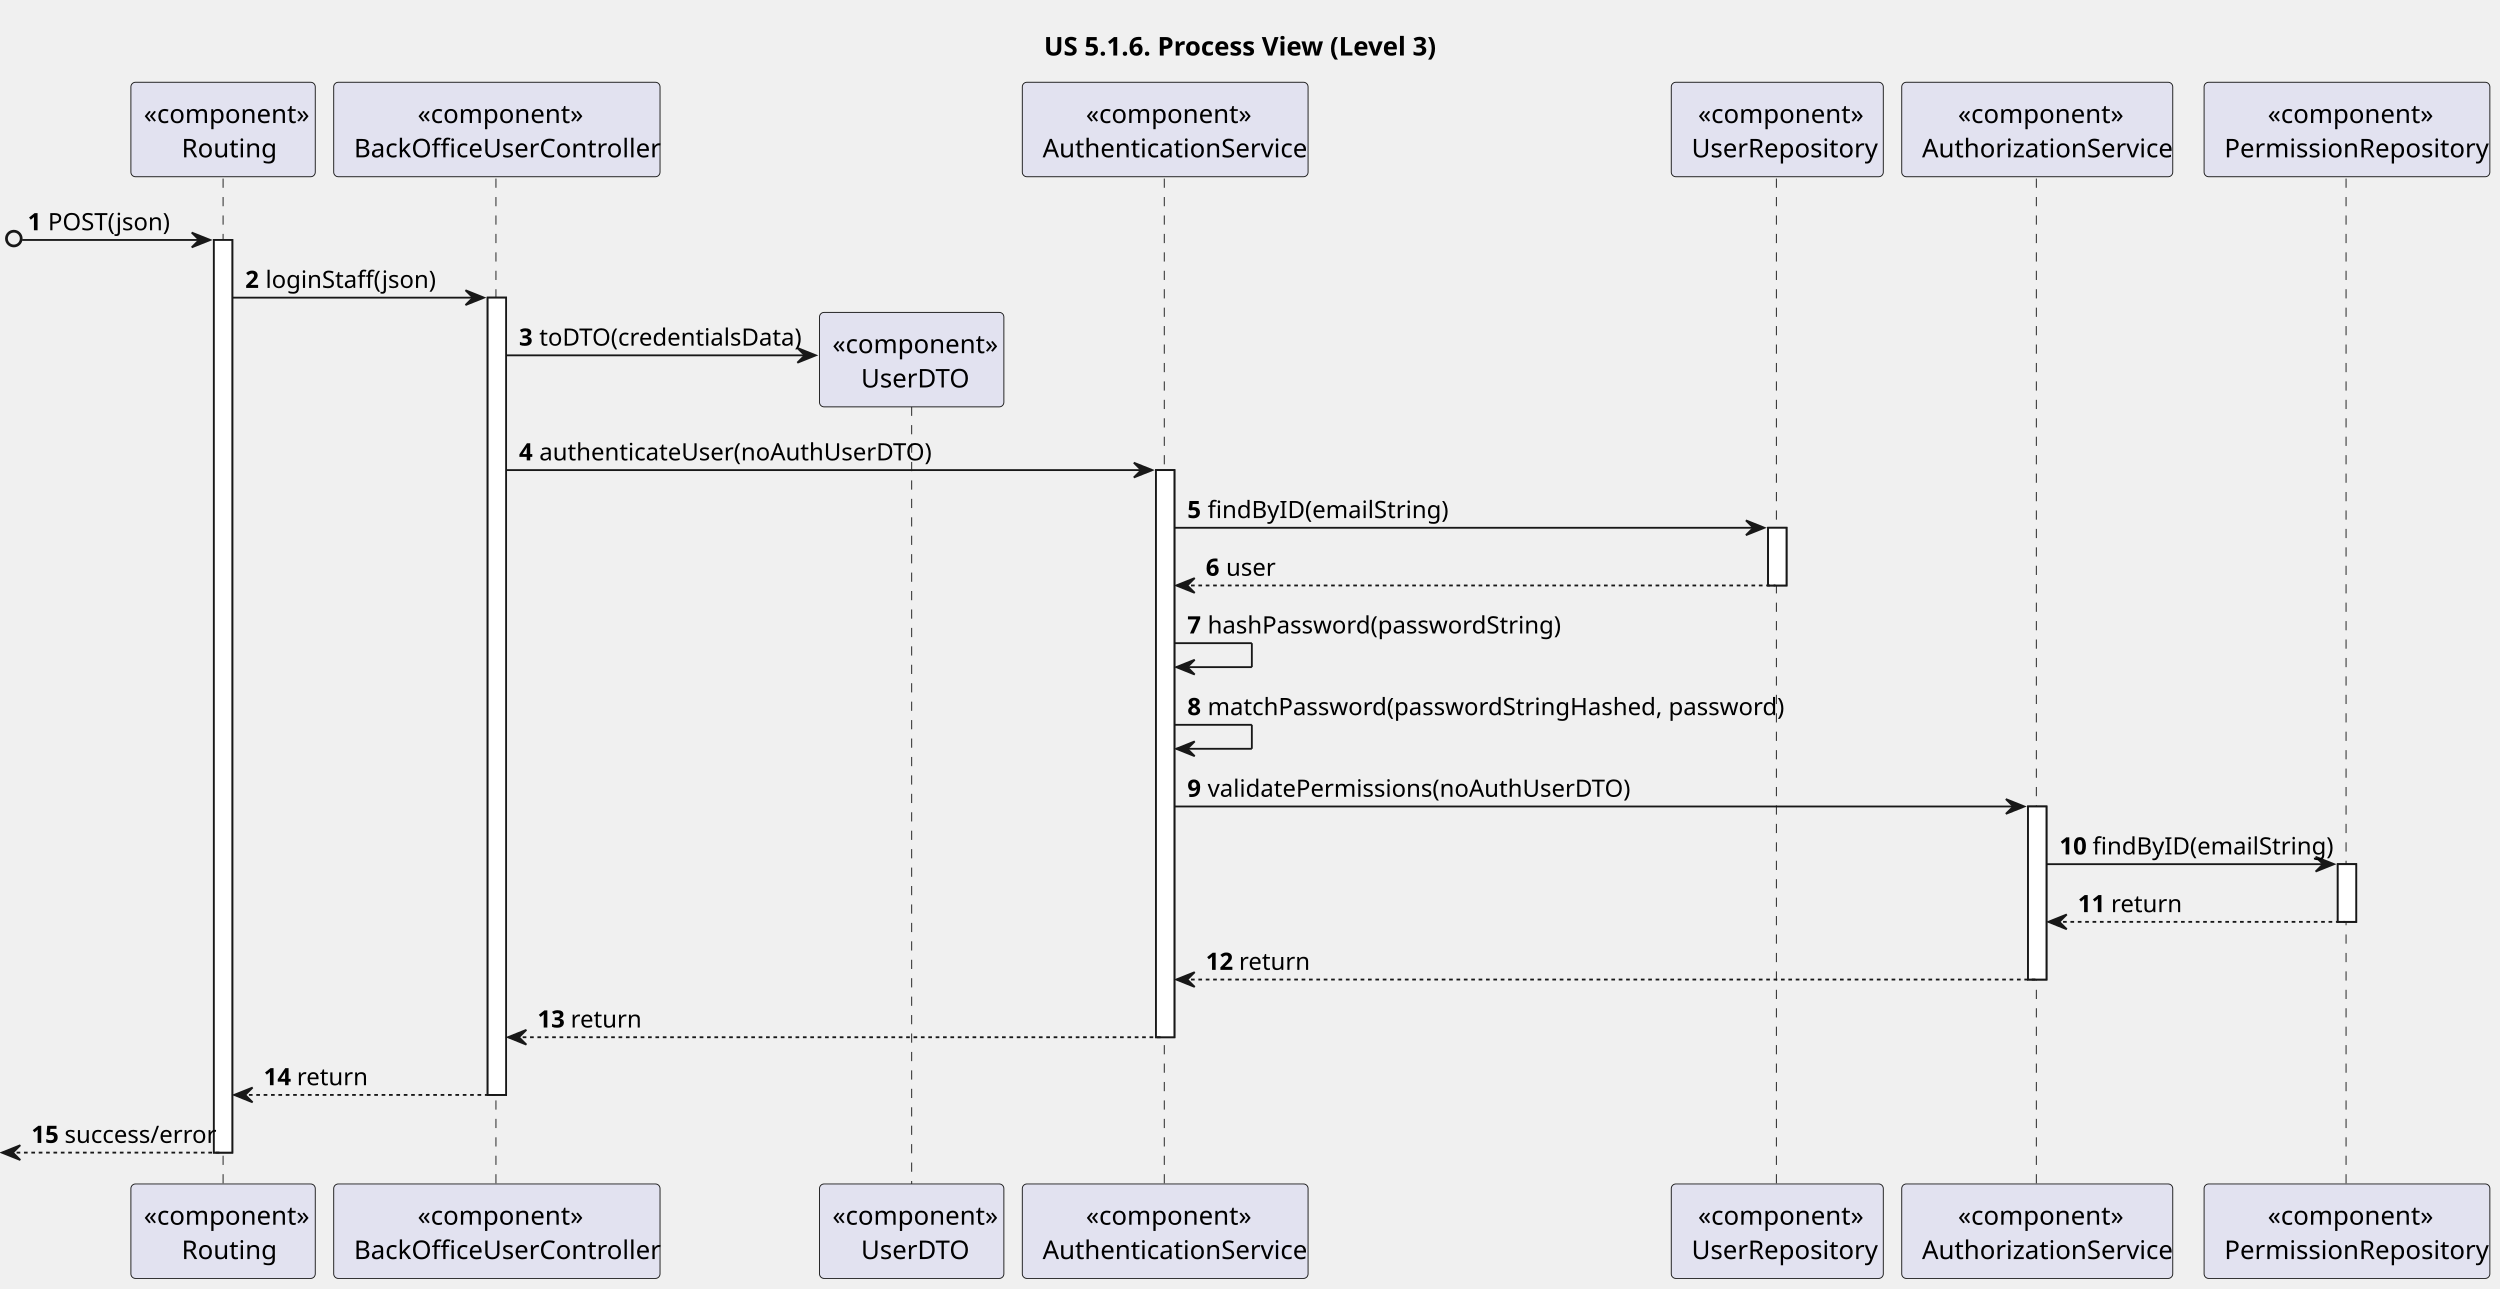
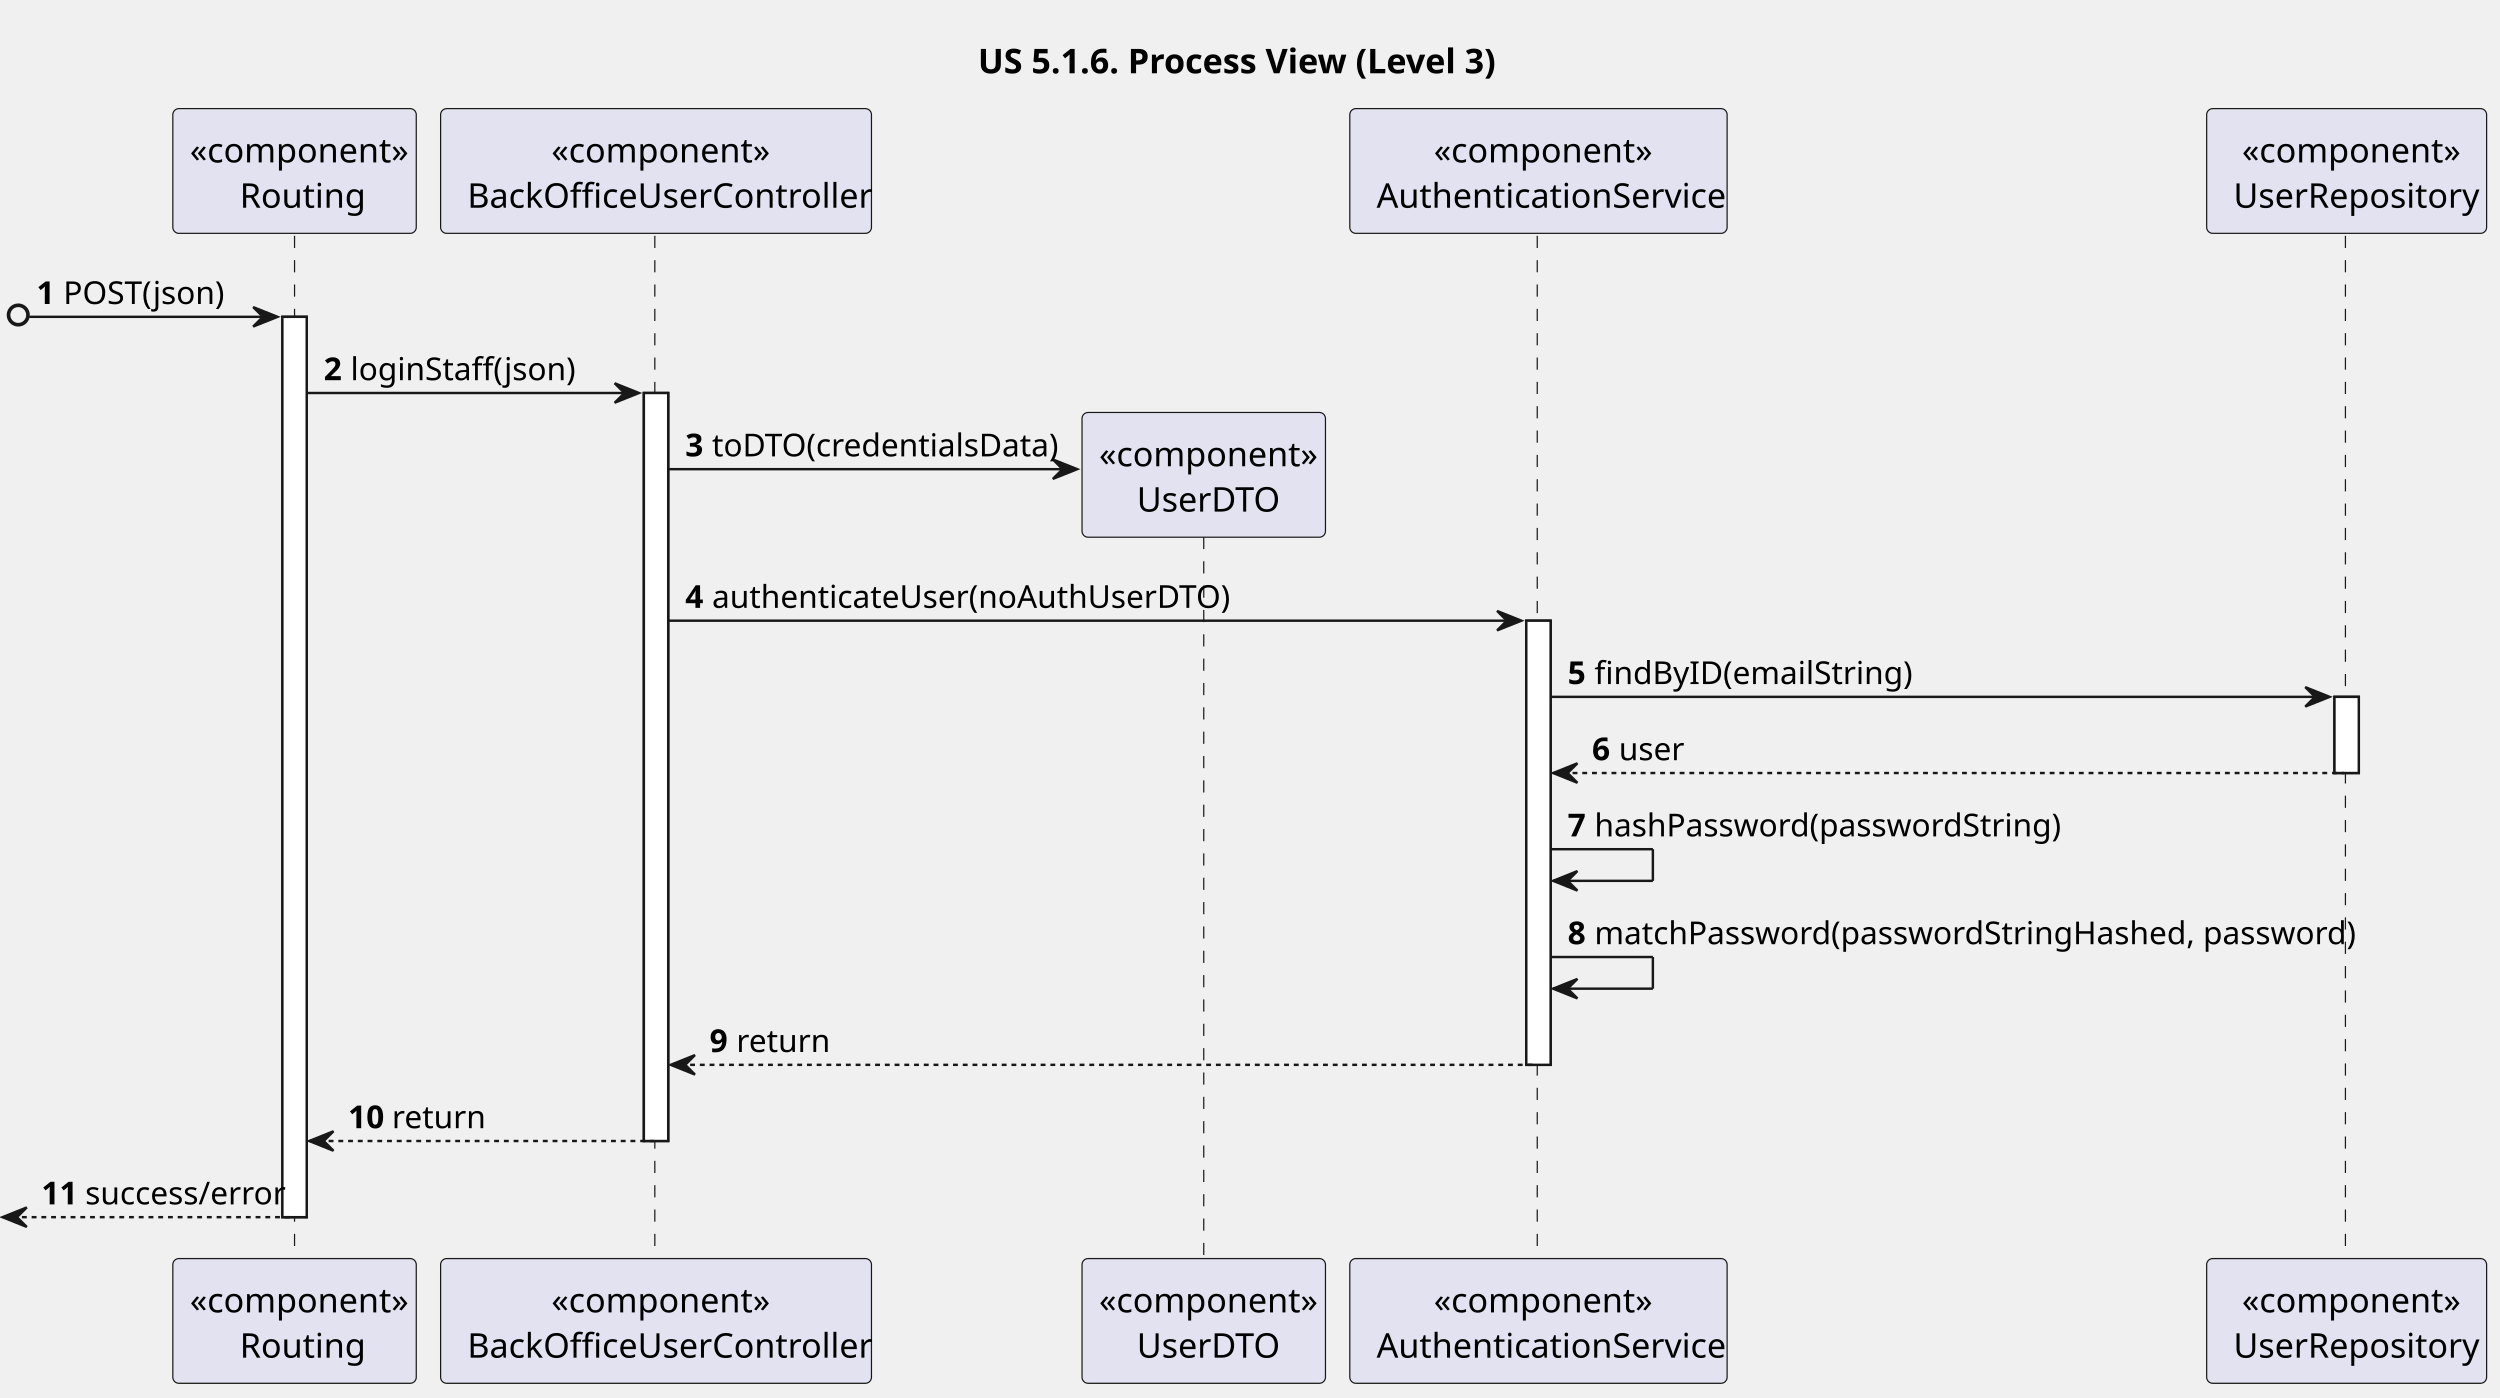
- <svg xmlns="http://www.w3.org/2000/svg" contentStyleType="text/css" height="699px" preserveAspectRatio="none" style="width:1356px;height:699px;background:#FFFFFF;" version="1.1" viewBox="0 0 1356 699" width="1356px" zoomAndPan="magnify">
+ <svg xmlns="http://www.w3.org/2000/svg" contentStyleType="text/css" height="574px" preserveAspectRatio="none" style="width:1027px;height:574px;background:#FFFFFF;" version="1.1" viewBox="0 0 1027 574" width="1027px" zoomAndPan="magnify">
  <defs />
  <g>
-     <text fill="#000000" font-family="sans-serif" font-size="14" font-weight="bold" lengthAdjust="spacing" textLength="222" x="566.25" y="30.107">US 5.1.6. Process View (Level 3)</text>
-     <rect fill="#FFFFFF" height="495.025" style="stroke:#181818;stroke-width:1.0;" width="10" x="116" y="130.154" />
-     <rect fill="#FFFFFF" height="432.443" style="stroke:#181818;stroke-width:1.0;" width="10" x="264.5" y="161.445" />
-     <rect fill="#FFFFFF" height="307.619" style="stroke:#181818;stroke-width:1.0;" width="10" x="627" y="254.978" />
+     <text fill="#000000" font-family="sans-serif" font-size="14" font-weight="bold" lengthAdjust="spacing" textLength="222" x="401.75" y="30.107">US 5.1.6. Process View (Level 3)</text>
+     <rect fill="#FFFFFF" height="369.861" style="stroke:#181818;stroke-width:1.0;" width="10" x="116" y="130.154" />
+     <rect fill="#FFFFFF" height="307.279" style="stroke:#181818;stroke-width:1.0;" width="10" x="264.5" y="161.445" />
+     <rect fill="#FFFFFF" height="182.455" style="stroke:#181818;stroke-width:1.0;" width="10" x="627" y="254.978" />
    <rect fill="#FFFFFF" height="31.291" style="stroke:#181818;stroke-width:1.0;" width="10" x="959" y="286.269" />
-     <rect fill="#FFFFFF" height="93.873" style="stroke:#181818;stroke-width:1.0;" width="10" x="1100" y="437.434" />
-     <rect fill="#FFFFFF" height="31.291" style="stroke:#181818;stroke-width:1.0;" width="10" x="1268" y="468.725" />
-     <line style="stroke:#181818;stroke-width:0.5;stroke-dasharray:5.0,5.0;" x1="121" x2="121" y1="96.863" y2="643.18" />
-     <line style="stroke:#181818;stroke-width:0.5;stroke-dasharray:5.0,5.0;" x1="269" x2="269" y1="96.863" y2="643.18" />
-     <line style="stroke:#181818;stroke-width:0.5;stroke-dasharray:5.0,5.0;" x1="494.5" x2="494.5" y1="210.566" y2="643.18" />
-     <line style="stroke:#181818;stroke-width:0.5;stroke-dasharray:5.0,5.0;" x1="631.5" x2="631.5" y1="96.863" y2="643.18" />
-     <line style="stroke:#181818;stroke-width:0.5;stroke-dasharray:5.0,5.0;" x1="963.5" x2="963.5" y1="96.863" y2="643.18" />
-     <line style="stroke:#181818;stroke-width:0.5;stroke-dasharray:5.0,5.0;" x1="1104.5" x2="1104.5" y1="96.863" y2="643.18" />
-     <line style="stroke:#181818;stroke-width:0.5;stroke-dasharray:5.0,5.0;" x1="1272.5" x2="1272.5" y1="96.863" y2="643.18" />
+     <line style="stroke:#181818;stroke-width:0.5;stroke-dasharray:5.0,5.0;" x1="121" x2="121" y1="96.863" y2="518.016" />
+     <line style="stroke:#181818;stroke-width:0.5;stroke-dasharray:5.0,5.0;" x1="269" x2="269" y1="96.863" y2="518.016" />
+     <line style="stroke:#181818;stroke-width:0.5;stroke-dasharray:5.0,5.0;" x1="494.5" x2="494.5" y1="210.566" y2="518.016" />
+     <line style="stroke:#181818;stroke-width:0.5;stroke-dasharray:5.0,5.0;" x1="631.5" x2="631.5" y1="96.863" y2="518.016" />
+     <line style="stroke:#181818;stroke-width:0.5;stroke-dasharray:5.0,5.0;" x1="963.5" x2="963.5" y1="96.863" y2="518.016" />
    <rect fill="#E2E2F0" height="51.242" rx="2.5" ry="2.5" style="stroke:#181818;stroke-width:0.5;" width="100" x="71" y="44.621" />
    <text fill="#000000" font-family="sans-serif" font-size="14" lengthAdjust="spacing" textLength="86" x="78" y="66.728">«component»</text>
    <text fill="#000000" font-family="sans-serif" font-size="14" lengthAdjust="spacing" textLength="49" x="98.5" y="85.35">Routing</text>
-     <rect fill="#E2E2F0" height="51.242" rx="2.5" ry="2.5" style="stroke:#181818;stroke-width:0.5;" width="100" x="71" y="642.18" />
-     <text fill="#000000" font-family="sans-serif" font-size="14" lengthAdjust="spacing" textLength="86" x="78" y="664.287">«component»</text>
-     <text fill="#000000" font-family="sans-serif" font-size="14" lengthAdjust="spacing" textLength="49" x="98.5" y="682.908">Routing</text>
+     <rect fill="#E2E2F0" height="51.242" rx="2.5" ry="2.5" style="stroke:#181818;stroke-width:0.5;" width="100" x="71" y="517.016" />
+     <text fill="#000000" font-family="sans-serif" font-size="14" lengthAdjust="spacing" textLength="86" x="78" y="539.123">«component»</text>
+     <text fill="#000000" font-family="sans-serif" font-size="14" lengthAdjust="spacing" textLength="49" x="98.5" y="557.744">Routing</text>
    <rect fill="#E2E2F0" height="51.242" rx="2.5" ry="2.5" style="stroke:#181818;stroke-width:0.5;" width="177" x="181" y="44.621" />
    <text fill="#000000" font-family="sans-serif" font-size="14" lengthAdjust="spacing" textLength="86" x="226.5" y="66.728">«component»</text>
    <text fill="#000000" font-family="sans-serif" font-size="14" lengthAdjust="spacing" textLength="159" x="192" y="85.35">BackOfficeUserController</text>
-     <rect fill="#E2E2F0" height="51.242" rx="2.5" ry="2.5" style="stroke:#181818;stroke-width:0.5;" width="177" x="181" y="642.18" />
-     <text fill="#000000" font-family="sans-serif" font-size="14" lengthAdjust="spacing" textLength="86" x="226.5" y="664.287">«component»</text>
-     <text fill="#000000" font-family="sans-serif" font-size="14" lengthAdjust="spacing" textLength="159" x="192" y="682.908">BackOfficeUserController</text>
-     <rect fill="#E2E2F0" height="51.242" rx="2.5" ry="2.5" style="stroke:#181818;stroke-width:0.5;" width="100" x="444.5" y="642.18" />
-     <text fill="#000000" font-family="sans-serif" font-size="14" lengthAdjust="spacing" textLength="86" x="451.5" y="664.287">«component»</text>
-     <text fill="#000000" font-family="sans-serif" font-size="14" lengthAdjust="spacing" textLength="59" x="467" y="682.908">UserDTO</text>
+     <rect fill="#E2E2F0" height="51.242" rx="2.5" ry="2.5" style="stroke:#181818;stroke-width:0.5;" width="177" x="181" y="517.016" />
+     <text fill="#000000" font-family="sans-serif" font-size="14" lengthAdjust="spacing" textLength="86" x="226.5" y="539.123">«component»</text>
+     <text fill="#000000" font-family="sans-serif" font-size="14" lengthAdjust="spacing" textLength="159" x="192" y="557.744">BackOfficeUserController</text>
+     <rect fill="#E2E2F0" height="51.242" rx="2.5" ry="2.5" style="stroke:#181818;stroke-width:0.5;" width="100" x="444.5" y="517.016" />
+     <text fill="#000000" font-family="sans-serif" font-size="14" lengthAdjust="spacing" textLength="86" x="451.5" y="539.123">«component»</text>
+     <text fill="#000000" font-family="sans-serif" font-size="14" lengthAdjust="spacing" textLength="59" x="467" y="557.744">UserDTO</text>
    <rect fill="#E2E2F0" height="51.242" rx="2.5" ry="2.5" style="stroke:#181818;stroke-width:0.5;" width="155" x="554.5" y="44.621" />
    <text fill="#000000" font-family="sans-serif" font-size="14" lengthAdjust="spacing" textLength="86" x="589" y="66.728">«component»</text>
    <text fill="#000000" font-family="sans-serif" font-size="14" lengthAdjust="spacing" textLength="137" x="565.5" y="85.35">AuthenticationService</text>
-     <rect fill="#E2E2F0" height="51.242" rx="2.5" ry="2.5" style="stroke:#181818;stroke-width:0.5;" width="155" x="554.5" y="642.18" />
-     <text fill="#000000" font-family="sans-serif" font-size="14" lengthAdjust="spacing" textLength="86" x="589" y="664.287">«component»</text>
-     <text fill="#000000" font-family="sans-serif" font-size="14" lengthAdjust="spacing" textLength="137" x="565.5" y="682.908">AuthenticationService</text>
+     <rect fill="#E2E2F0" height="51.242" rx="2.5" ry="2.5" style="stroke:#181818;stroke-width:0.5;" width="155" x="554.5" y="517.016" />
+     <text fill="#000000" font-family="sans-serif" font-size="14" lengthAdjust="spacing" textLength="86" x="589" y="539.123">«component»</text>
+     <text fill="#000000" font-family="sans-serif" font-size="14" lengthAdjust="spacing" textLength="137" x="565.5" y="557.744">AuthenticationService</text>
    <rect fill="#E2E2F0" height="51.242" rx="2.5" ry="2.5" style="stroke:#181818;stroke-width:0.5;" width="115" x="906.5" y="44.621" />
    <text fill="#000000" font-family="sans-serif" font-size="14" lengthAdjust="spacing" textLength="86" x="921" y="66.728">«component»</text>
    <text fill="#000000" font-family="sans-serif" font-size="14" lengthAdjust="spacing" textLength="97" x="917.5" y="85.35">UserRepository</text>
-     <rect fill="#E2E2F0" height="51.242" rx="2.5" ry="2.5" style="stroke:#181818;stroke-width:0.5;" width="115" x="906.5" y="642.18" />
-     <text fill="#000000" font-family="sans-serif" font-size="14" lengthAdjust="spacing" textLength="86" x="921" y="664.287">«component»</text>
-     <text fill="#000000" font-family="sans-serif" font-size="14" lengthAdjust="spacing" textLength="97" x="917.5" y="682.908">UserRepository</text>
-     <rect fill="#E2E2F0" height="51.242" rx="2.5" ry="2.5" style="stroke:#181818;stroke-width:0.5;" width="147" x="1031.5" y="44.621" />
-     <text fill="#000000" font-family="sans-serif" font-size="14" lengthAdjust="spacing" textLength="86" x="1062" y="66.728">«component»</text>
-     <text fill="#000000" font-family="sans-serif" font-size="14" lengthAdjust="spacing" textLength="129" x="1042.5" y="85.35">AuthorizationService</text>
-     <rect fill="#E2E2F0" height="51.242" rx="2.5" ry="2.5" style="stroke:#181818;stroke-width:0.5;" width="147" x="1031.5" y="642.18" />
-     <text fill="#000000" font-family="sans-serif" font-size="14" lengthAdjust="spacing" textLength="86" x="1062" y="664.287">«component»</text>
-     <text fill="#000000" font-family="sans-serif" font-size="14" lengthAdjust="spacing" textLength="129" x="1042.5" y="682.908">AuthorizationService</text>
-     <rect fill="#E2E2F0" height="51.242" rx="2.5" ry="2.5" style="stroke:#181818;stroke-width:0.5;" width="155" x="1195.5" y="44.621" />
-     <text fill="#000000" font-family="sans-serif" font-size="14" lengthAdjust="spacing" textLength="86" x="1230" y="66.728">«component»</text>
-     <text fill="#000000" font-family="sans-serif" font-size="14" lengthAdjust="spacing" textLength="137" x="1206.5" y="85.35">PermissionRepository</text>
-     <rect fill="#E2E2F0" height="51.242" rx="2.5" ry="2.5" style="stroke:#181818;stroke-width:0.5;" width="155" x="1195.5" y="642.18" />
-     <text fill="#000000" font-family="sans-serif" font-size="14" lengthAdjust="spacing" textLength="86" x="1230" y="664.287">«component»</text>
-     <text fill="#000000" font-family="sans-serif" font-size="14" lengthAdjust="spacing" textLength="137" x="1206.5" y="682.908">PermissionRepository</text>
-     <rect fill="#FFFFFF" height="495.025" style="stroke:#181818;stroke-width:1.0;" width="10" x="116" y="130.154" />
-     <rect fill="#FFFFFF" height="432.443" style="stroke:#181818;stroke-width:1.0;" width="10" x="264.5" y="161.445" />
-     <rect fill="#FFFFFF" height="307.619" style="stroke:#181818;stroke-width:1.0;" width="10" x="627" y="254.978" />
+     <rect fill="#E2E2F0" height="51.242" rx="2.5" ry="2.5" style="stroke:#181818;stroke-width:0.5;" width="115" x="906.5" y="517.016" />
+     <text fill="#000000" font-family="sans-serif" font-size="14" lengthAdjust="spacing" textLength="86" x="921" y="539.123">«component»</text>
+     <text fill="#000000" font-family="sans-serif" font-size="14" lengthAdjust="spacing" textLength="97" x="917.5" y="557.744">UserRepository</text>
+     <rect fill="#FFFFFF" height="369.861" style="stroke:#181818;stroke-width:1.0;" width="10" x="116" y="130.154" />
+     <rect fill="#FFFFFF" height="307.279" style="stroke:#181818;stroke-width:1.0;" width="10" x="264.5" y="161.445" />
+     <rect fill="#FFFFFF" height="182.455" style="stroke:#181818;stroke-width:1.0;" width="10" x="627" y="254.978" />
    <rect fill="#FFFFFF" height="31.291" style="stroke:#181818;stroke-width:1.0;" width="10" x="959" y="286.269" />
-     <rect fill="#FFFFFF" height="93.873" style="stroke:#181818;stroke-width:1.0;" width="10" x="1100" y="437.434" />
-     <rect fill="#FFFFFF" height="31.291" style="stroke:#181818;stroke-width:1.0;" width="10" x="1268" y="468.725" />
    <ellipse cx="7.5" cy="129.404" fill="none" rx="4" ry="4" style="stroke:#181818;stroke-width:1.5;" />
    <polygon fill="#181818" points="104,126.154,114,130.154,104,134.154,108,130.154" style="stroke:#181818;stroke-width:1.0;" />
    <line style="stroke:#181818;stroke-width:1.0;" x1="12" x2="110" y1="130.154" y2="130.154" />
    <text fill="#000000" font-family="sans-serif" font-size="13" font-weight="bold" lengthAdjust="spacing" textLength="7" x="15" y="124.892">1</text>
    <text fill="#000000" font-family="sans-serif" font-size="13" lengthAdjust="spacing" textLength="67" x="26" y="124.892">POST(json)</text>
    <polygon fill="#181818" points="252.5,157.445,262.5,161.445,252.5,165.445,256.5,161.445" style="stroke:#181818;stroke-width:1.0;" />
    <line style="stroke:#181818;stroke-width:1.0;" x1="126" x2="258.5" y1="161.445" y2="161.445" />
    <text fill="#000000" font-family="sans-serif" font-size="13" font-weight="bold" lengthAdjust="spacing" textLength="7" x="133" y="156.183">2</text>
    <text fill="#000000" font-family="sans-serif" font-size="13" lengthAdjust="spacing" textLength="85" x="144" y="156.183">loginStaff(json)</text>
    <polygon fill="#181818" points="432.5,188.736,442.5,192.736,432.5,196.736,436.5,192.736" style="stroke:#181818;stroke-width:1.0;" />
    <line style="stroke:#181818;stroke-width:1.0;" x1="274.5" x2="438.5" y1="192.736" y2="192.736" />
    <text fill="#000000" font-family="sans-serif" font-size="13" font-weight="bold" lengthAdjust="spacing" textLength="7" x="281.5" y="187.474">3</text>
    <text fill="#000000" font-family="sans-serif" font-size="13" lengthAdjust="spacing" textLength="135" x="292.5" y="187.474">toDTO(credentialsData)</text>
    <rect fill="#E2E2F0" height="51.242" rx="2.5" ry="2.5" style="stroke:#181818;stroke-width:0.5;" width="100" x="444.5" y="169.445" />
    <text fill="#000000" font-family="sans-serif" font-size="14" lengthAdjust="spacing" textLength="86" x="451.5" y="191.553">«component»</text>
    <text fill="#000000" font-family="sans-serif" font-size="14" lengthAdjust="spacing" textLength="59" x="467" y="210.174">UserDTO</text>
    <polygon fill="#181818" points="615,250.978,625,254.978,615,258.978,619,254.978" style="stroke:#181818;stroke-width:1.0;" />
    <line style="stroke:#181818;stroke-width:1.0;" x1="274.5" x2="621" y1="254.978" y2="254.978" />
    <text fill="#000000" font-family="sans-serif" font-size="13" font-weight="bold" lengthAdjust="spacing" textLength="7" x="281.5" y="249.716">4</text>
    <text fill="#000000" font-family="sans-serif" font-size="13" lengthAdjust="spacing" textLength="200" x="292.5" y="249.716">authenticateUser(noAuthUserDTO)</text>
    <polygon fill="#181818" points="947,282.269,957,286.269,947,290.269,951,286.269" style="stroke:#181818;stroke-width:1.0;" />
    <line style="stroke:#181818;stroke-width:1.0;" x1="637" x2="953" y1="286.269" y2="286.269" />
    <text fill="#000000" font-family="sans-serif" font-size="13" font-weight="bold" lengthAdjust="spacing" textLength="7" x="644" y="281.007">5</text>
    <text fill="#000000" font-family="sans-serif" font-size="13" lengthAdjust="spacing" textLength="121" x="655" y="281.007">findByID(emailString)</text>
    <polygon fill="#181818" points="648,313.56,638,317.56,648,321.56,644,317.56" style="stroke:#181818;stroke-width:1.0;" />
    <line style="stroke:#181818;stroke-width:1.0;stroke-dasharray:2.0,2.0;" x1="642" x2="963" y1="317.56" y2="317.56" />
    <text fill="#000000" font-family="sans-serif" font-size="13" font-weight="bold" lengthAdjust="spacing" textLength="7" x="654" y="312.298">6</text>
    <text fill="#000000" font-family="sans-serif" font-size="13" lengthAdjust="spacing" textLength="25" x="665" y="312.298">user</text>
    <line style="stroke:#181818;stroke-width:1.0;" x1="637" x2="679" y1="348.852" y2="348.852" />
    <line style="stroke:#181818;stroke-width:1.0;" x1="679" x2="679" y1="348.852" y2="361.852" />
    <line style="stroke:#181818;stroke-width:1.0;" x1="638" x2="679" y1="361.852" y2="361.852" />
    <polygon fill="#181818" points="648,357.852,638,361.852,648,365.852,644,361.852" style="stroke:#181818;stroke-width:1.0;" />
    <text fill="#000000" font-family="sans-serif" font-size="13" font-weight="bold" lengthAdjust="spacing" textLength="7" x="644" y="343.589">7</text>
    <text fill="#000000" font-family="sans-serif" font-size="13" lengthAdjust="spacing" textLength="182" x="655" y="343.589">hashPassword(passwordString)</text>
    <line style="stroke:#181818;stroke-width:1.0;" x1="637" x2="679" y1="393.143" y2="393.143" />
    <line style="stroke:#181818;stroke-width:1.0;" x1="679" x2="679" y1="393.143" y2="406.143" />
    <line style="stroke:#181818;stroke-width:1.0;" x1="638" x2="679" y1="406.143" y2="406.143" />
    <polygon fill="#181818" points="648,402.143,638,406.143,648,410.143,644,406.143" style="stroke:#181818;stroke-width:1.0;" />
    <text fill="#000000" font-family="sans-serif" font-size="13" font-weight="bold" lengthAdjust="spacing" textLength="7" x="644" y="387.88">8</text>
    <text fill="#000000" font-family="sans-serif" font-size="13" lengthAdjust="spacing" textLength="297" x="655" y="387.88">matchPassword(passwordStringHashed, password)</text>
-     <polygon fill="#181818" points="1088,433.434,1098,437.434,1088,441.434,1092,437.434" style="stroke:#181818;stroke-width:1.0;" />
-     <line style="stroke:#181818;stroke-width:1.0;" x1="637" x2="1094" y1="437.434" y2="437.434" />
-     <text fill="#000000" font-family="sans-serif" font-size="13" font-weight="bold" lengthAdjust="spacing" textLength="7" x="644" y="432.171">9</text>
-     <text fill="#000000" font-family="sans-serif" font-size="13" lengthAdjust="spacing" textLength="217" x="655" y="432.171">validatePermissions(noAuthUserDTO)</text>
-     <polygon fill="#181818" points="1256,464.725,1266,468.725,1256,472.725,1260,468.725" style="stroke:#181818;stroke-width:1.0;" />
-     <line style="stroke:#181818;stroke-width:1.0;" x1="1110" x2="1262" y1="468.725" y2="468.725" />
-     <text fill="#000000" font-family="sans-serif" font-size="13" font-weight="bold" lengthAdjust="spacing" textLength="14" x="1117" y="463.462">10</text>
-     <text fill="#000000" font-family="sans-serif" font-size="13" lengthAdjust="spacing" textLength="121" x="1135" y="463.462">findByID(emailString)</text>
-     <polygon fill="#181818" points="1121,496.016,1111,500.016,1121,504.016,1117,500.016" style="stroke:#181818;stroke-width:1.0;" />
-     <line style="stroke:#181818;stroke-width:1.0;stroke-dasharray:2.0,2.0;" x1="1115" x2="1272" y1="500.016" y2="500.016" />
-     <text fill="#000000" font-family="sans-serif" font-size="13" font-weight="bold" lengthAdjust="spacing" textLength="14" x="1127" y="494.753">11</text>
-     <text fill="#000000" font-family="sans-serif" font-size="13" lengthAdjust="spacing" textLength="33" x="1145" y="494.753">return</text>
-     <polygon fill="#181818" points="648,527.307,638,531.307,648,535.307,644,531.307" style="stroke:#181818;stroke-width:1.0;" />
-     <line style="stroke:#181818;stroke-width:1.0;stroke-dasharray:2.0,2.0;" x1="642" x2="1104" y1="531.307" y2="531.307" />
-     <text fill="#000000" font-family="sans-serif" font-size="13" font-weight="bold" lengthAdjust="spacing" textLength="14" x="654" y="526.044">12</text>
-     <text fill="#000000" font-family="sans-serif" font-size="13" lengthAdjust="spacing" textLength="33" x="672" y="526.044">return</text>
-     <polygon fill="#181818" points="285.5,558.598,275.5,562.598,285.5,566.598,281.5,562.598" style="stroke:#181818;stroke-width:1.0;" />
-     <line style="stroke:#181818;stroke-width:1.0;stroke-dasharray:2.0,2.0;" x1="279.5" x2="631" y1="562.598" y2="562.598" />
-     <text fill="#000000" font-family="sans-serif" font-size="13" font-weight="bold" lengthAdjust="spacing" textLength="14" x="291.5" y="557.335">13</text>
-     <text fill="#000000" font-family="sans-serif" font-size="13" lengthAdjust="spacing" textLength="33" x="309.5" y="557.335">return</text>
-     <polygon fill="#181818" points="137,589.889,127,593.889,137,597.889,133,593.889" style="stroke:#181818;stroke-width:1.0;" />
-     <line style="stroke:#181818;stroke-width:1.0;stroke-dasharray:2.0,2.0;" x1="131" x2="268.5" y1="593.889" y2="593.889" />
-     <text fill="#000000" font-family="sans-serif" font-size="13" font-weight="bold" lengthAdjust="spacing" textLength="14" x="143" y="588.626">14</text>
-     <text fill="#000000" font-family="sans-serif" font-size="13" lengthAdjust="spacing" textLength="33" x="161" y="588.626">return</text>
-     <polygon fill="#181818" points="11,621.18,1,625.18,11,629.18,7,625.18" style="stroke:#181818;stroke-width:1.0;" />
-     <line style="stroke:#181818;stroke-width:1.0;stroke-dasharray:2.0,2.0;" x1="5" x2="120" y1="625.18" y2="625.18" />
-     <text fill="#000000" font-family="sans-serif" font-size="13" font-weight="bold" lengthAdjust="spacing" textLength="14" x="17" y="619.917">15</text>
-     <text fill="#000000" font-family="sans-serif" font-size="13" lengthAdjust="spacing" textLength="79" x="35" y="619.917">success/error</text>
+     <polygon fill="#181818" points="285.5,433.434,275.5,437.434,285.5,441.434,281.5,437.434" style="stroke:#181818;stroke-width:1.0;" />
+     <line style="stroke:#181818;stroke-width:1.0;stroke-dasharray:2.0,2.0;" x1="279.5" x2="631" y1="437.434" y2="437.434" />
+     <text fill="#000000" font-family="sans-serif" font-size="13" font-weight="bold" lengthAdjust="spacing" textLength="7" x="291.5" y="432.171">9</text>
+     <text fill="#000000" font-family="sans-serif" font-size="13" lengthAdjust="spacing" textLength="33" x="302.5" y="432.171">return</text>
+     <polygon fill="#181818" points="137,464.725,127,468.725,137,472.725,133,468.725" style="stroke:#181818;stroke-width:1.0;" />
+     <line style="stroke:#181818;stroke-width:1.0;stroke-dasharray:2.0,2.0;" x1="131" x2="268.5" y1="468.725" y2="468.725" />
+     <text fill="#000000" font-family="sans-serif" font-size="13" font-weight="bold" lengthAdjust="spacing" textLength="14" x="143" y="463.462">10</text>
+     <text fill="#000000" font-family="sans-serif" font-size="13" lengthAdjust="spacing" textLength="33" x="161" y="463.462">return</text>
+     <polygon fill="#181818" points="11,496.016,1,500.016,11,504.016,7,500.016" style="stroke:#181818;stroke-width:1.0;" />
+     <line style="stroke:#181818;stroke-width:1.0;stroke-dasharray:2.0,2.0;" x1="5" x2="120" y1="500.016" y2="500.016" />
+     <text fill="#000000" font-family="sans-serif" font-size="13" font-weight="bold" lengthAdjust="spacing" textLength="14" x="17" y="494.753">11</text>
+     <text fill="#000000" font-family="sans-serif" font-size="13" lengthAdjust="spacing" textLength="79" x="35" y="494.753">success/error</text>
  </g>
</svg>
